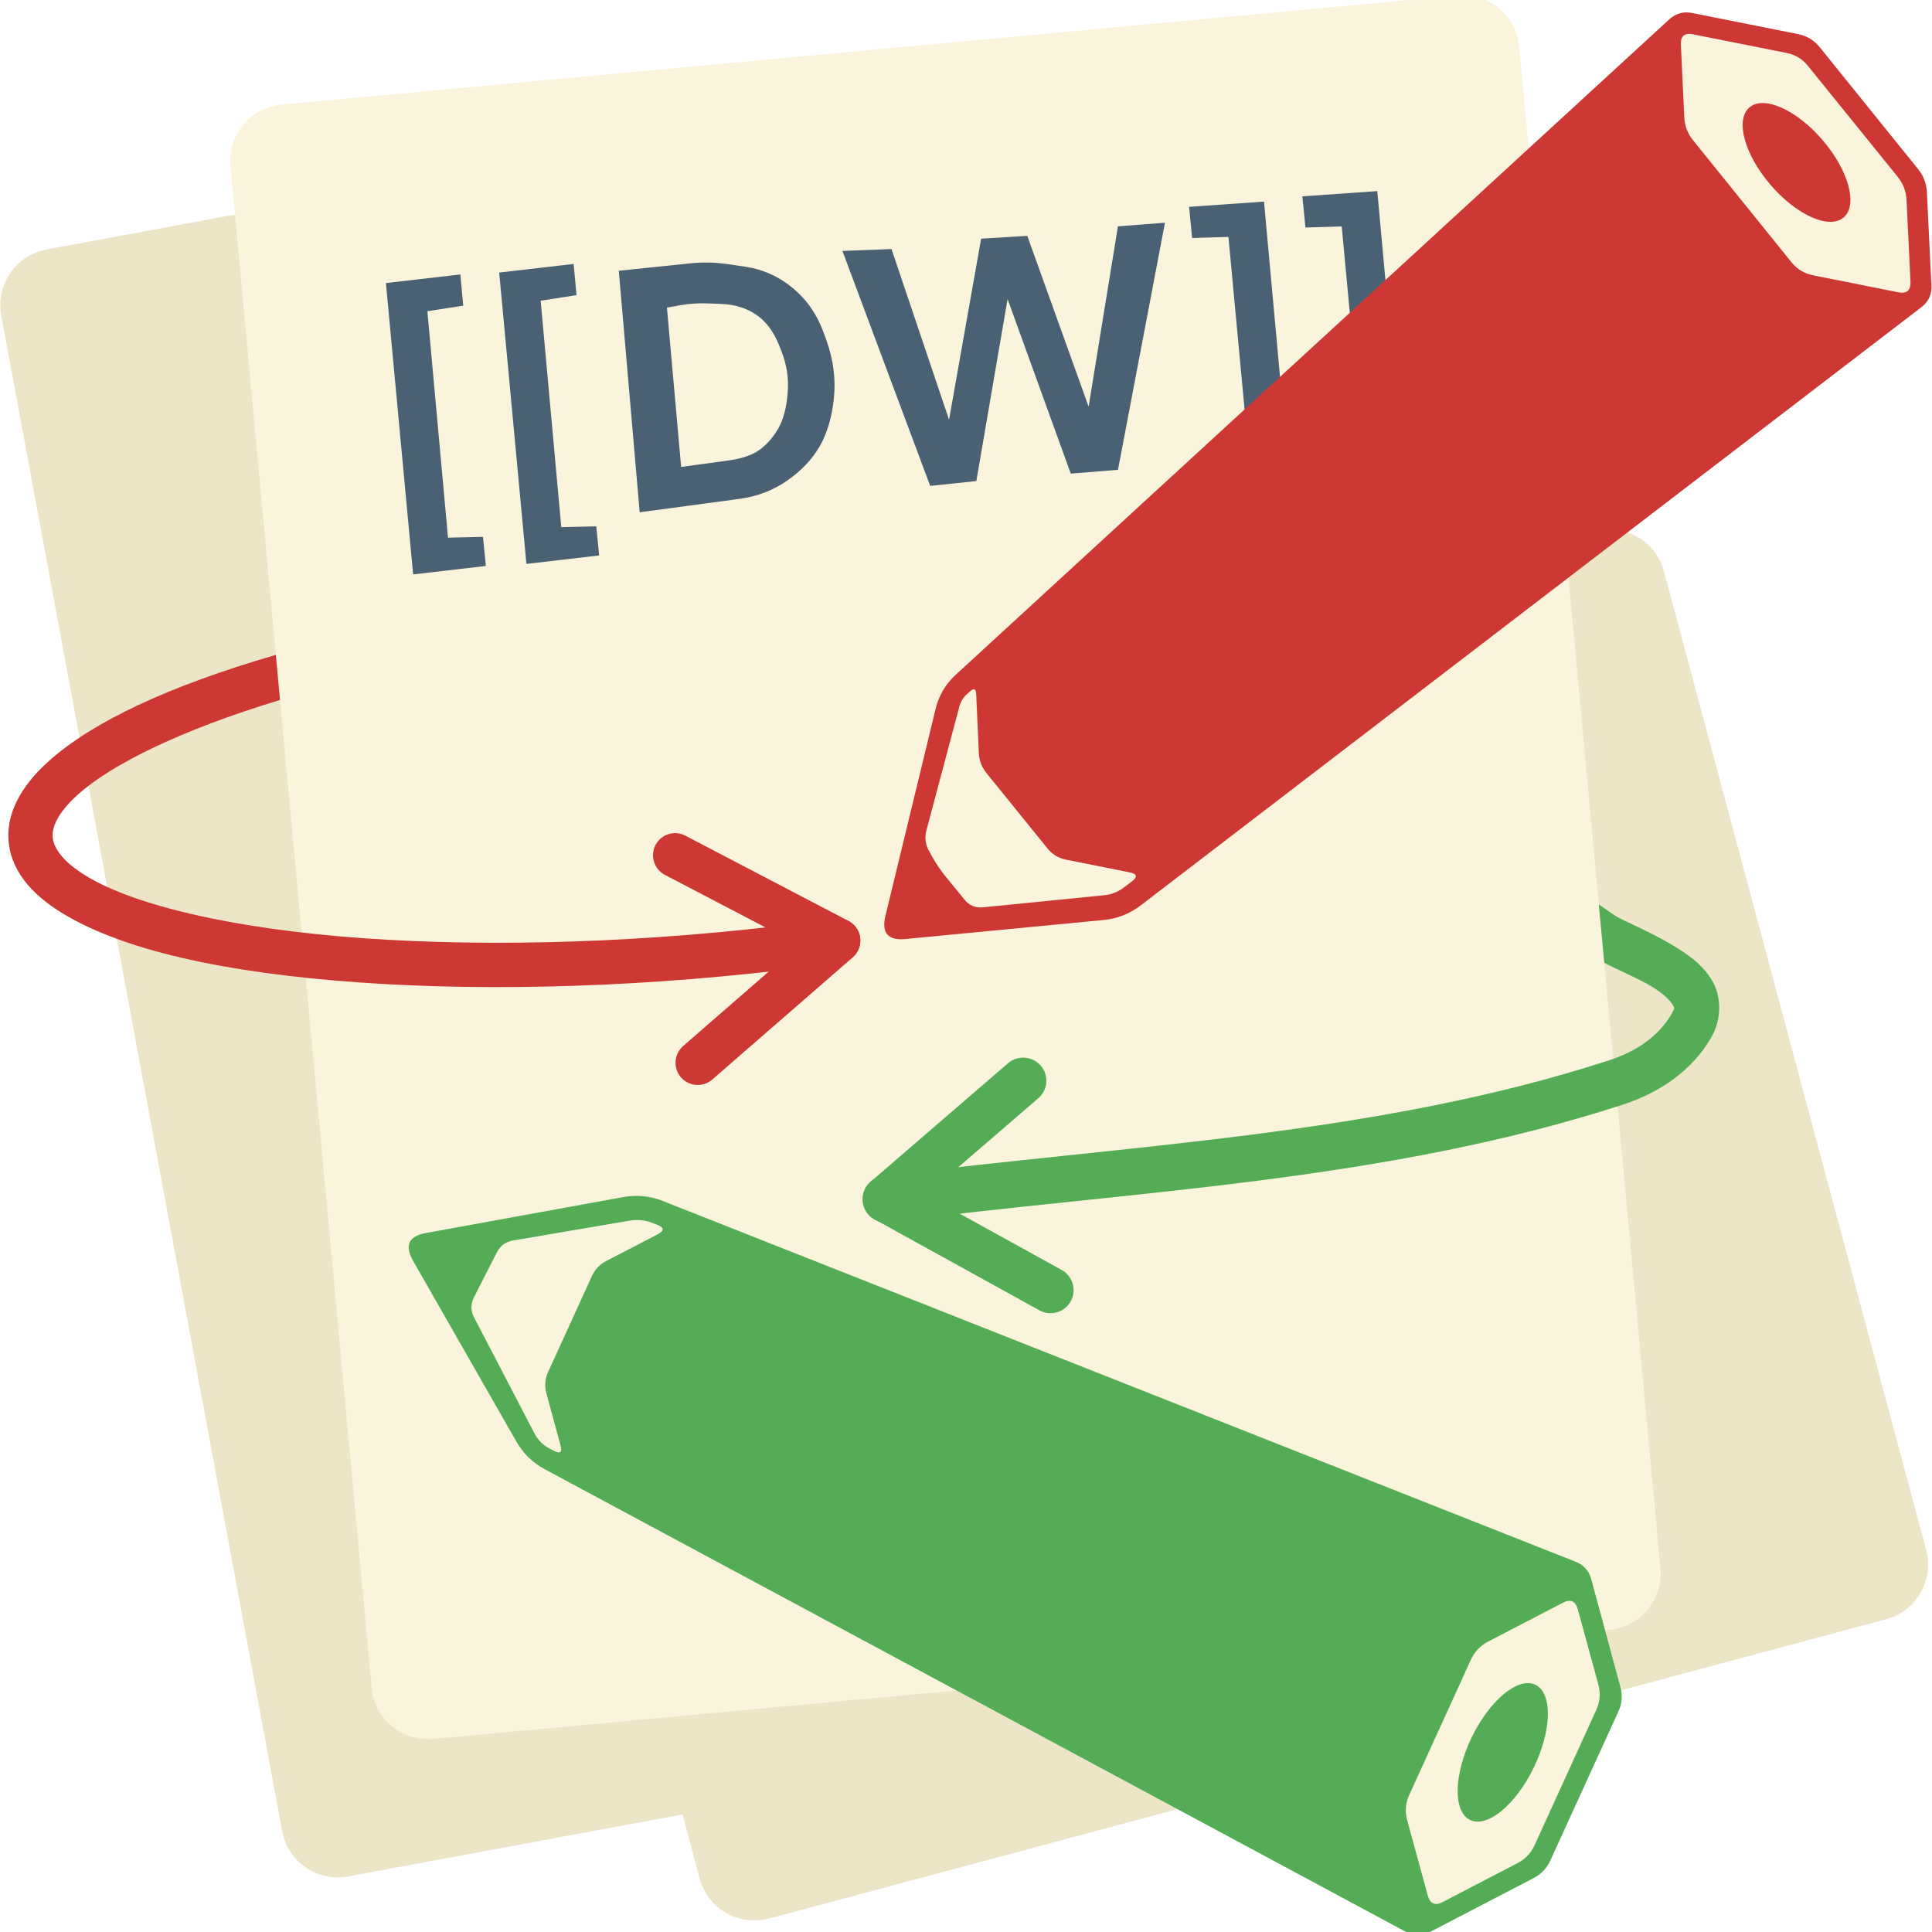
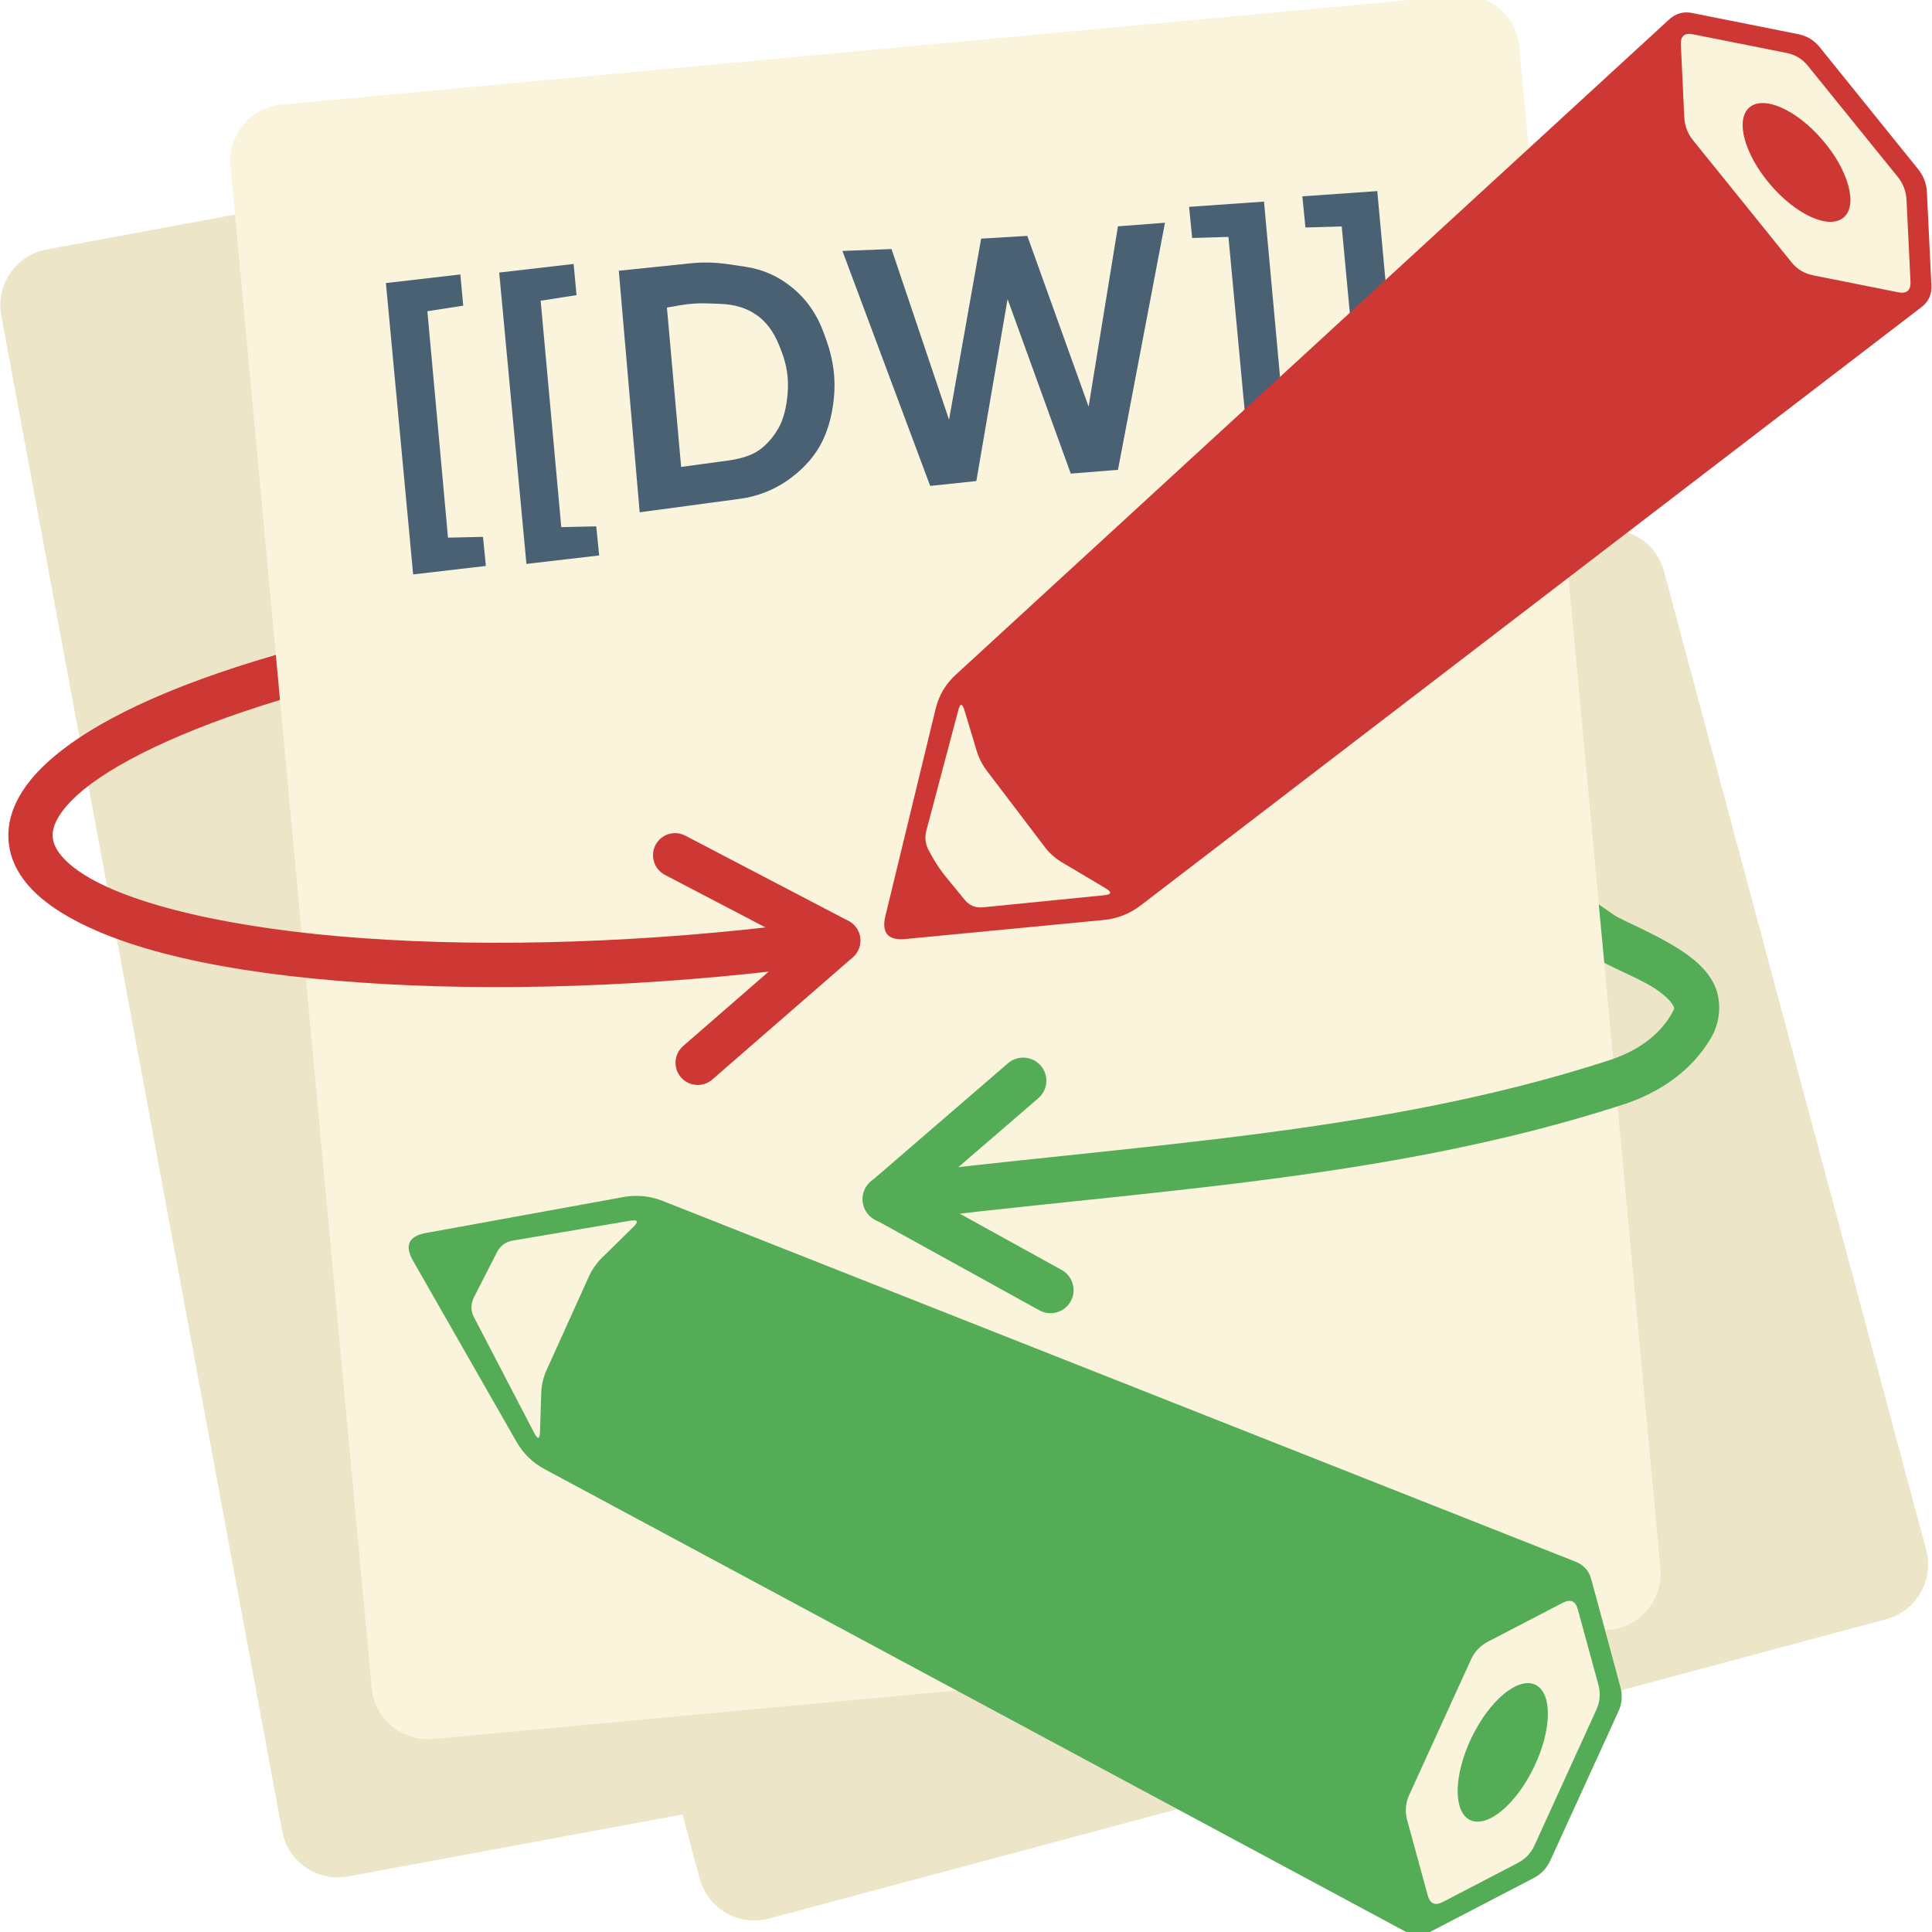
<svg xmlns="http://www.w3.org/2000/svg" viewBox="0 0 1024 1024" width="1024" height="1024" role="img">
  <rect id="backdrop" width="1024" height="1024" fill="#fff" />
  <g id="sheets-back" fill="#ece5c8">
    <rect x="-4.8" y="137.7" width="700" height="877" rx="30" transform="rotate(-10.5 -4.8 137.7)" />
    <rect x="224.1" y="448" width="673" height="597" rx="30" transform="rotate(-15 224.1 448)" />
  </g>
  <g id="sheet-front" transform="rotate(-5.3 119.4 58.2)">
    <rect x="119.4" y="58.2" width="686" height="870" rx="30" fill="#faf4dc" />
    <g id="wordmark" fill="#4a6174">
      <path id="bracket-open-1" d="M195.7 157.5L235.4 156.6L235.4 173.2L216.2 174.4L216 294.9L234.5 296.2L234.6 311.7L195.8 312.6Z" />
      <path id="bracket-open-2" d="M256 157.5L295.7 156.6L295.7 173.2L276.5 174.4L276.3 294.9L294.8 296.2L294.9 311.7L256.1 312.6Z" />
      <path id="letter-D" fill-rule="evenodd" d="M319.2 162.4L357.5 162Q367.5 161.9 377.2 164.3L386.3 166.5Q399.9 169.9 409.8 179.7L410.2 180.1Q420.6 190.4 424.5 205.9L425.5 209.8Q429.4 225.3 426.5 240.1L426.5 240.1Q423.6 254.9 416.7 264.8L416.7 264.8Q409.7 274.7 397.8 281.4L397.8 281.4Q385.9 288.1 371.9 288.7L318.4 290.9ZM342.8 184.2L350.2 183.6Q357.5 183 365.4 184.1L371.4 184.9Q382.3 186.3 389.5 192.3L389.5 192.3Q396.8 198.2 400.2 209.7L401 212.5Q404.4 224 402.3 235.4L402.3 235.4Q400.3 246.8 395.7 253.4L395.7 253.4Q391 260 384.9 263.7L384.9 263.7Q378.8 267.4 367.8 267.9L342.5 269Z" />
      <path id="letter-W" d="M438.2 162.9L464.2 164.3L486.2 257.2L512 163.2L536.5 164L560.5 257.1L584.8 163.4L609.8 163.8L572.9 291.9L547.8 291.6L523 196.4L497.6 290.9L473 291.2Z" />
      <path id="bracket-close-1" d="M662.9 312.6L624.2 311.7L624.2 296.2L642.7 294.9L642.6 174.4L623.4 173.2L623.3 156.6L663.1 157.5Z" />
      <path id="bracket-close-2" d="M723.2 312.6L684.5 311.7L684.5 296.2L703 294.9L702.9 174.4L683.7 173.2L683.6 156.6L723.4 157.5Z" />
    </g>
  </g>
  <g id="arrow-red" fill="#ce3834">
    <path id="arrow-red-shaft" d="M146.2 347.1C89.7 363.5 48.8 382.6 25.3 403.9C11.4 416.5 2.7 431.4 4.7 447.3C6.6 463.1 18.6 476 36.6 486.1C72.4 506.4 131.8 517.5 204.2 521.6C276.5 525.6 361.4 522.1 445.9 510.1A11.8 11.8 0 0 0 455.9 496.9A11.8 11.8 0 0 0 442.7 486.9C359.7 498.6 276 502.1 205.5 498.1C134.9 494.2 77.1 482.1 48.1 465.7C33.7 457.5 28.7 449.9 28 444.3C27.3 438.8 30.2 431.2 41.1 421.3C58.9 405.2 95.9 386.9 148.4 371L146.2 347.1Z" />
    <path id="arrow-red-head" d="M354.3 442.1A11.8 11.8 0 0 0 347.4 447.9A11.8 11.8 0 0 0 352.4 463.7L423.6 500.9L362.1 554.4A11.8 11.8 0 0 0 360.9 571A11.8 11.8 0 0 0 377.5 572.2L452 507.4A11.8 11.8 0 0 0 449.7 488.1L363.2 442.9A11.8 11.8 0 0 0 354.3 442.1Z" />
  </g>
  <g id="arrow-green" fill="#54ac56">
    <path id="arrow-green-shaft" d="M847.4 479.4L850.3 510.3C859.3 515 869.4 519 877.1 523.9C882.1 527.2 885.5 530.6 886.5 532.5C887.5 534.3 887.9 534 885.9 537.5C879.1 549.2 867.4 557.3 852.5 562.1C729.9 601.9 597.8 606.8 467.9 623.4A12.2 12.2 0 0 0 457.3 637.2A12.2 12.2 0 0 0 471.1 647.8C599.4 631.2 733.1 626.7 860.1 585.5C879.2 579.3 896.7 567.8 907.1 549.7C912.4 540.5 912.4 529 908.1 520.9C903.8 512.9 897.1 507.7 890.3 503.3C876.6 494.5 860 488 855.7 485.1L847.4 479.4Z" />
    <path id="arrow-green-head" d="M543.2 560.6A12.2 12.2 0 0 0 534.3 563.5L461.5 626.3A12.3 12.3 0 0 0 463.6 646.3L550.9 694.5A12.2 12.2 0 0 0 567.5 689.7A12.2 12.2 0 0 0 562.7 673.1L490.8 633.4L550.3 582.1A12.2 12.2 0 0 0 551.6 564.8A12.2 12.2 0 0 0 543.2 560.6Z" />
  </g>
  <g id="pencil-red">
    <path id="pencil-red-body" fill="#ce3834" d="M495.9 375.7Q498.5 365 506.6 357.6L884.8 10.2Q890 5.5 896.9 6.9L953.1 18.1Q960 19.5 964.4 24.9L1016.6 89.6Q1021 95 1021.3 102L1023.7 151.5Q1024 158.5 1018.4 162.8L604.7 479.8Q596 486.5 585.1 487.6L479.9 497.7Q466 499 469.3 485.4Z" />
    <path id="pencil-red-end" fill="#faf4dc" d="M890.9 23.8Q890.5 16.8 897.4 18.2L947.1 28.1Q953.9 29.5 958.3 35L1005.8 93.7Q1010.2 99.1 1010.5 106.1L1012.6 149.3Q1012.9 156.3 1006 154.9L960.9 145.9Q954 144.5 949.6 139.1L897.4 74.4Q893 69 892.7 62Z" />
    <ellipse id="pencil-red-core" fill="#ce3834" cx="952.2" cy="86.1" rx="38.4" ry="18.2" transform="rotate(49.4 952.2 86.1)" />
-     <path id="pencil-red-wood" fill="#faf4dc" d="M514.1 366.5Q517.2 363.6 517.4 367.8L518.8 399.1Q519.1 405.1 522.9 409.8L555.2 449.7Q559 454.4 564.8 455.6L598.8 462.4Q604.7 463.5 599.9 467.2L595.9 470.2Q591.2 473.9 585.2 474.5L521 480.9Q515 481.5 511.2 476.8L501.3 464.7Q497.5 460 494.5 454.8L492.5 451.2Q489.5 446 491 440.2L508.4 374.8Q509.4 370.7 512.5 367.9Z" />
+     <path id="pencil-red-wood" fill="#faf4dc" d="M507.9 376.5Q509.4 370.7 511.2 376.5L517.7 398.1Q519.5 403.9 523.1 408.6L553.8 449Q557.5 453.8 562.6 456.9L586 470.8Q591.2 473.9 585.2 474.5L521 480.9Q515 481.5 511.2 476.8L501.3 464.7Q497.5 460 494.5 454.8L492.5 451.2Q489.5 446 491 440.2Z" />
  </g>
  <g id="pencil-green">
    <path id="pencil-green-body" fill="#54ac56" d="M330.2 634.5Q341 632.5 351.2 636.5L835 827.7Q841.5 830.2 843.4 837L858.8 894Q860.7 900.8 857.8 907.1L821.8 985.9Q818.9 992.3 812.7 995.5L757.7 1024.1Q751.5 1027.4 745.3 1024L288.7 778.7Q279 773.5 273.6 763.9L218.9 668.2Q212 656 225.8 653.5Z" />
    <path id="pencil-green-end" fill="#faf4dc" d="M828.3 849.5Q834.5 846.3 836.3 853.1L847.2 893Q849 899.8 846.1 906.2L813.4 977.9Q810.5 984.3 804.3 987.5L764.7 1008.1Q758.5 1011.3 756.7 1004.5L745.8 964.6Q744 957.8 746.9 951.4L779.6 879.7Q782.5 873.3 788.7 870.1Z" />
    <ellipse id="pencil-green-core" fill="#54ac56" cx="796.5" cy="928.8" rx="39.8" ry="18.3" transform="rotate(115.8 796.5 928.8)" />
-     <path id="pencil-green-wood" fill="#faf4dc" d="M348.4 649.2Q353.9 651.4 348.6 654.2L321.4 668.3Q316 671.1 313.6 676.6L290.5 727.2Q288 732.7 289.6 738.5L297.1 766.1Q298.6 771.6 293.5 768.9L291 767.6Q286 764.9 283.3 759.8L251.3 698.3Q248.5 693 251.2 687.6L263.3 663.9Q266 658.5 271.9 657.5L334.1 646.9Q340 646 345.6 648.1Z" />
+     <path id="pencil-green-wood" fill="#faf4dc" d="M334.1 647Q340 646 335.8 650.2L318.9 666.8Q314.7 671 312.2 676.4L289.6 726.4Q287.2 731.8 286.9 737.8L286.2 758.9Q286 764.9 283.2 759.6L251.3 698.3Q248.5 693 251.2 687.6L263.3 663.9Q266 658.5 271.9 657.5Z" />
  </g>
</svg>
